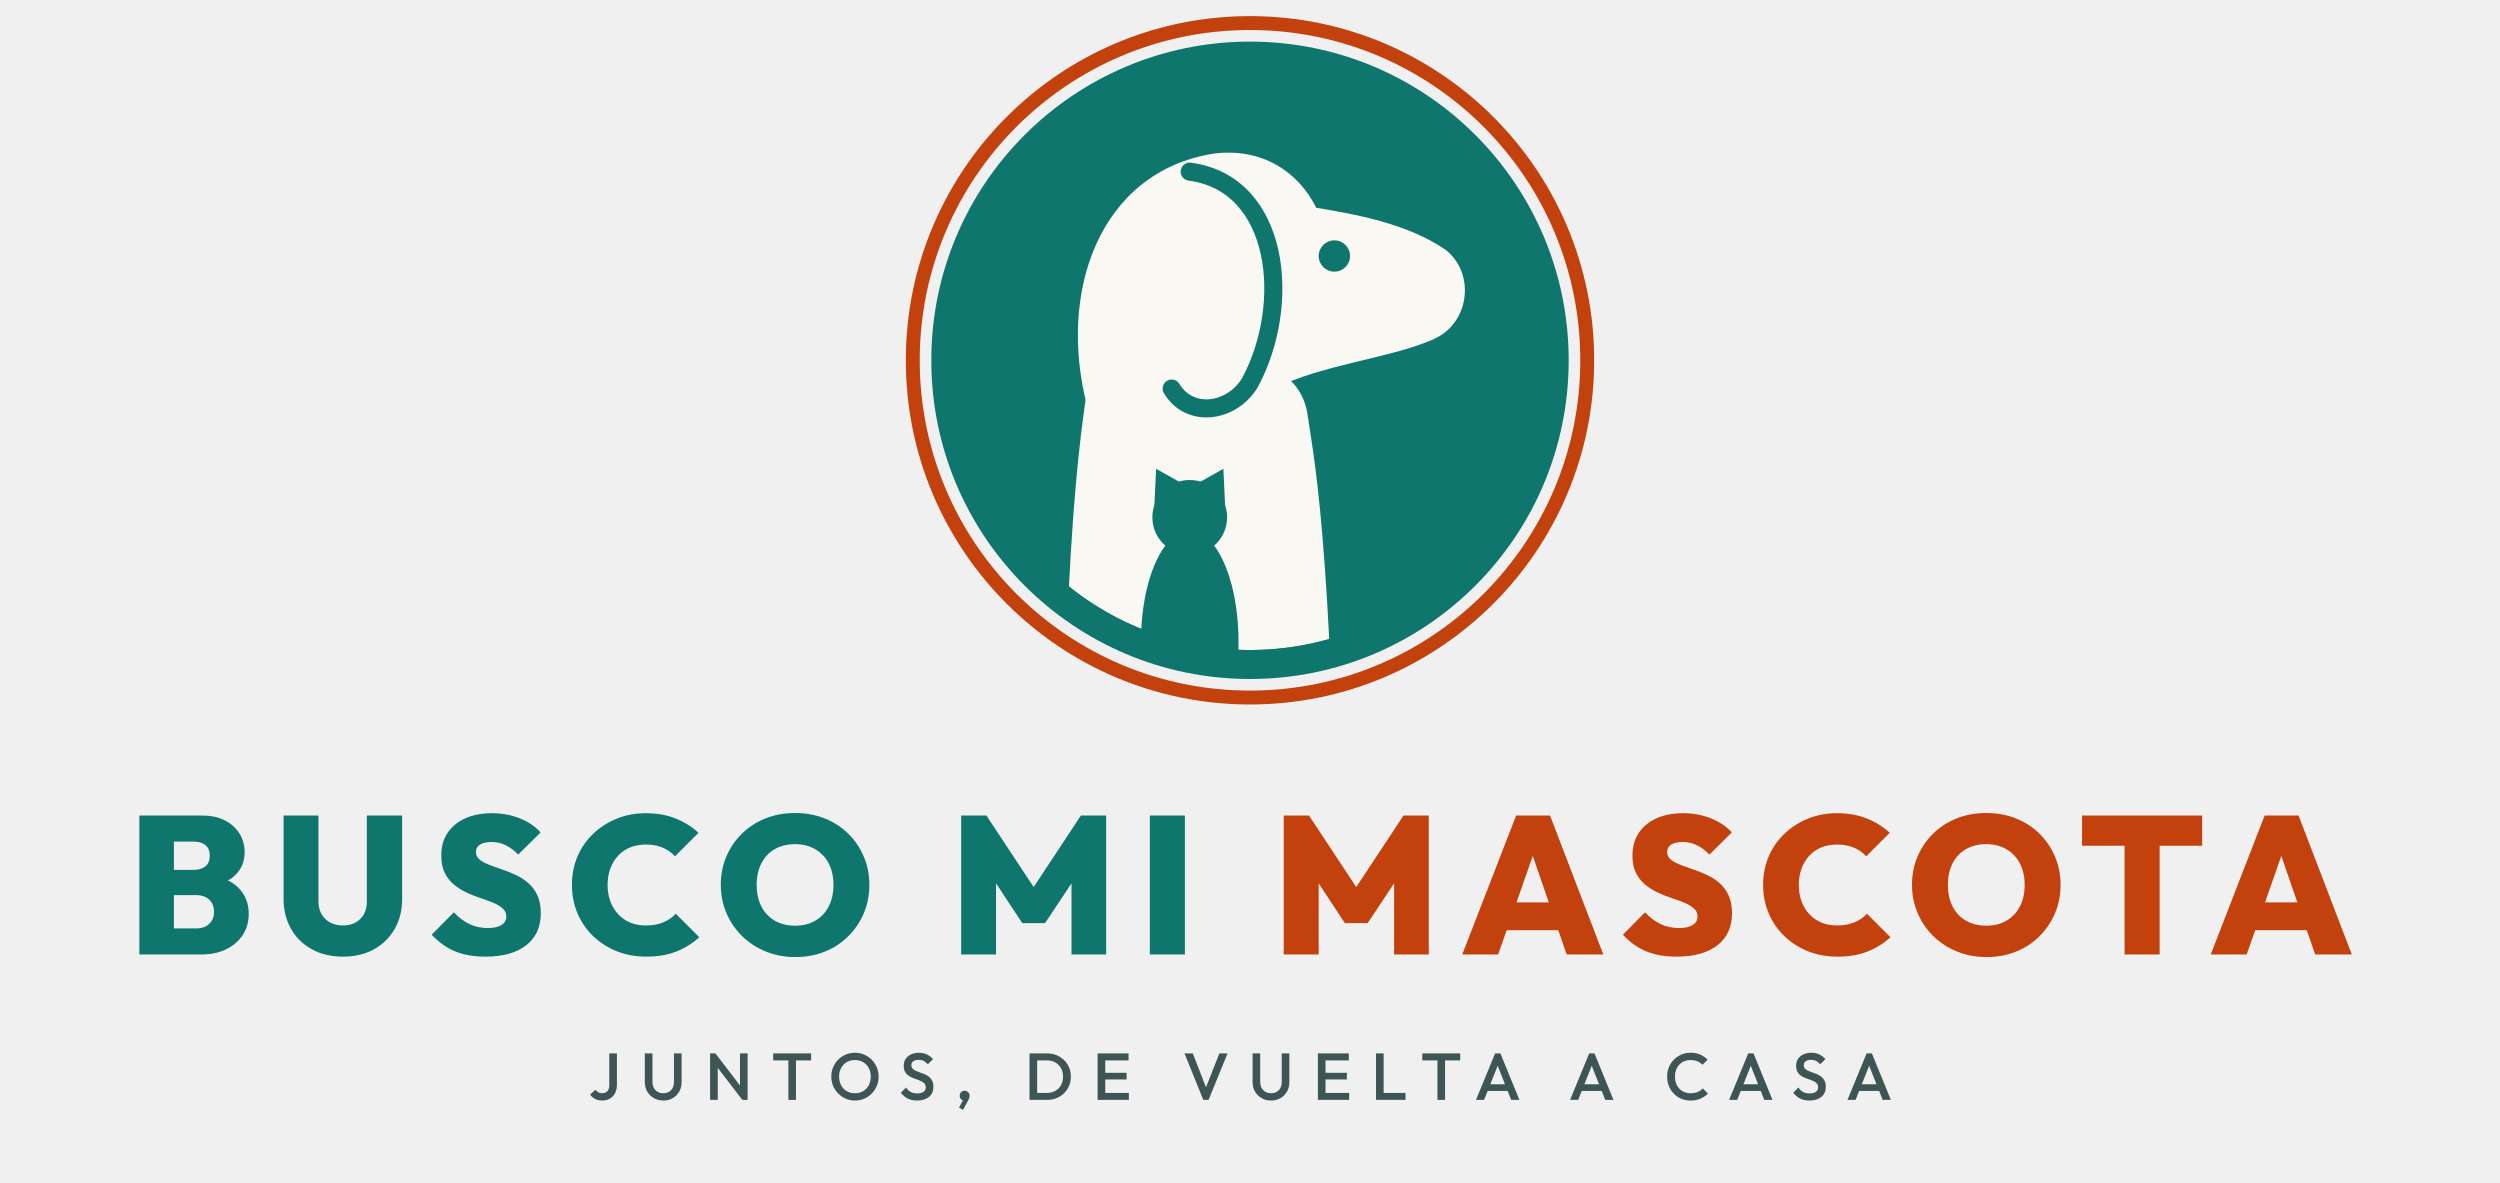
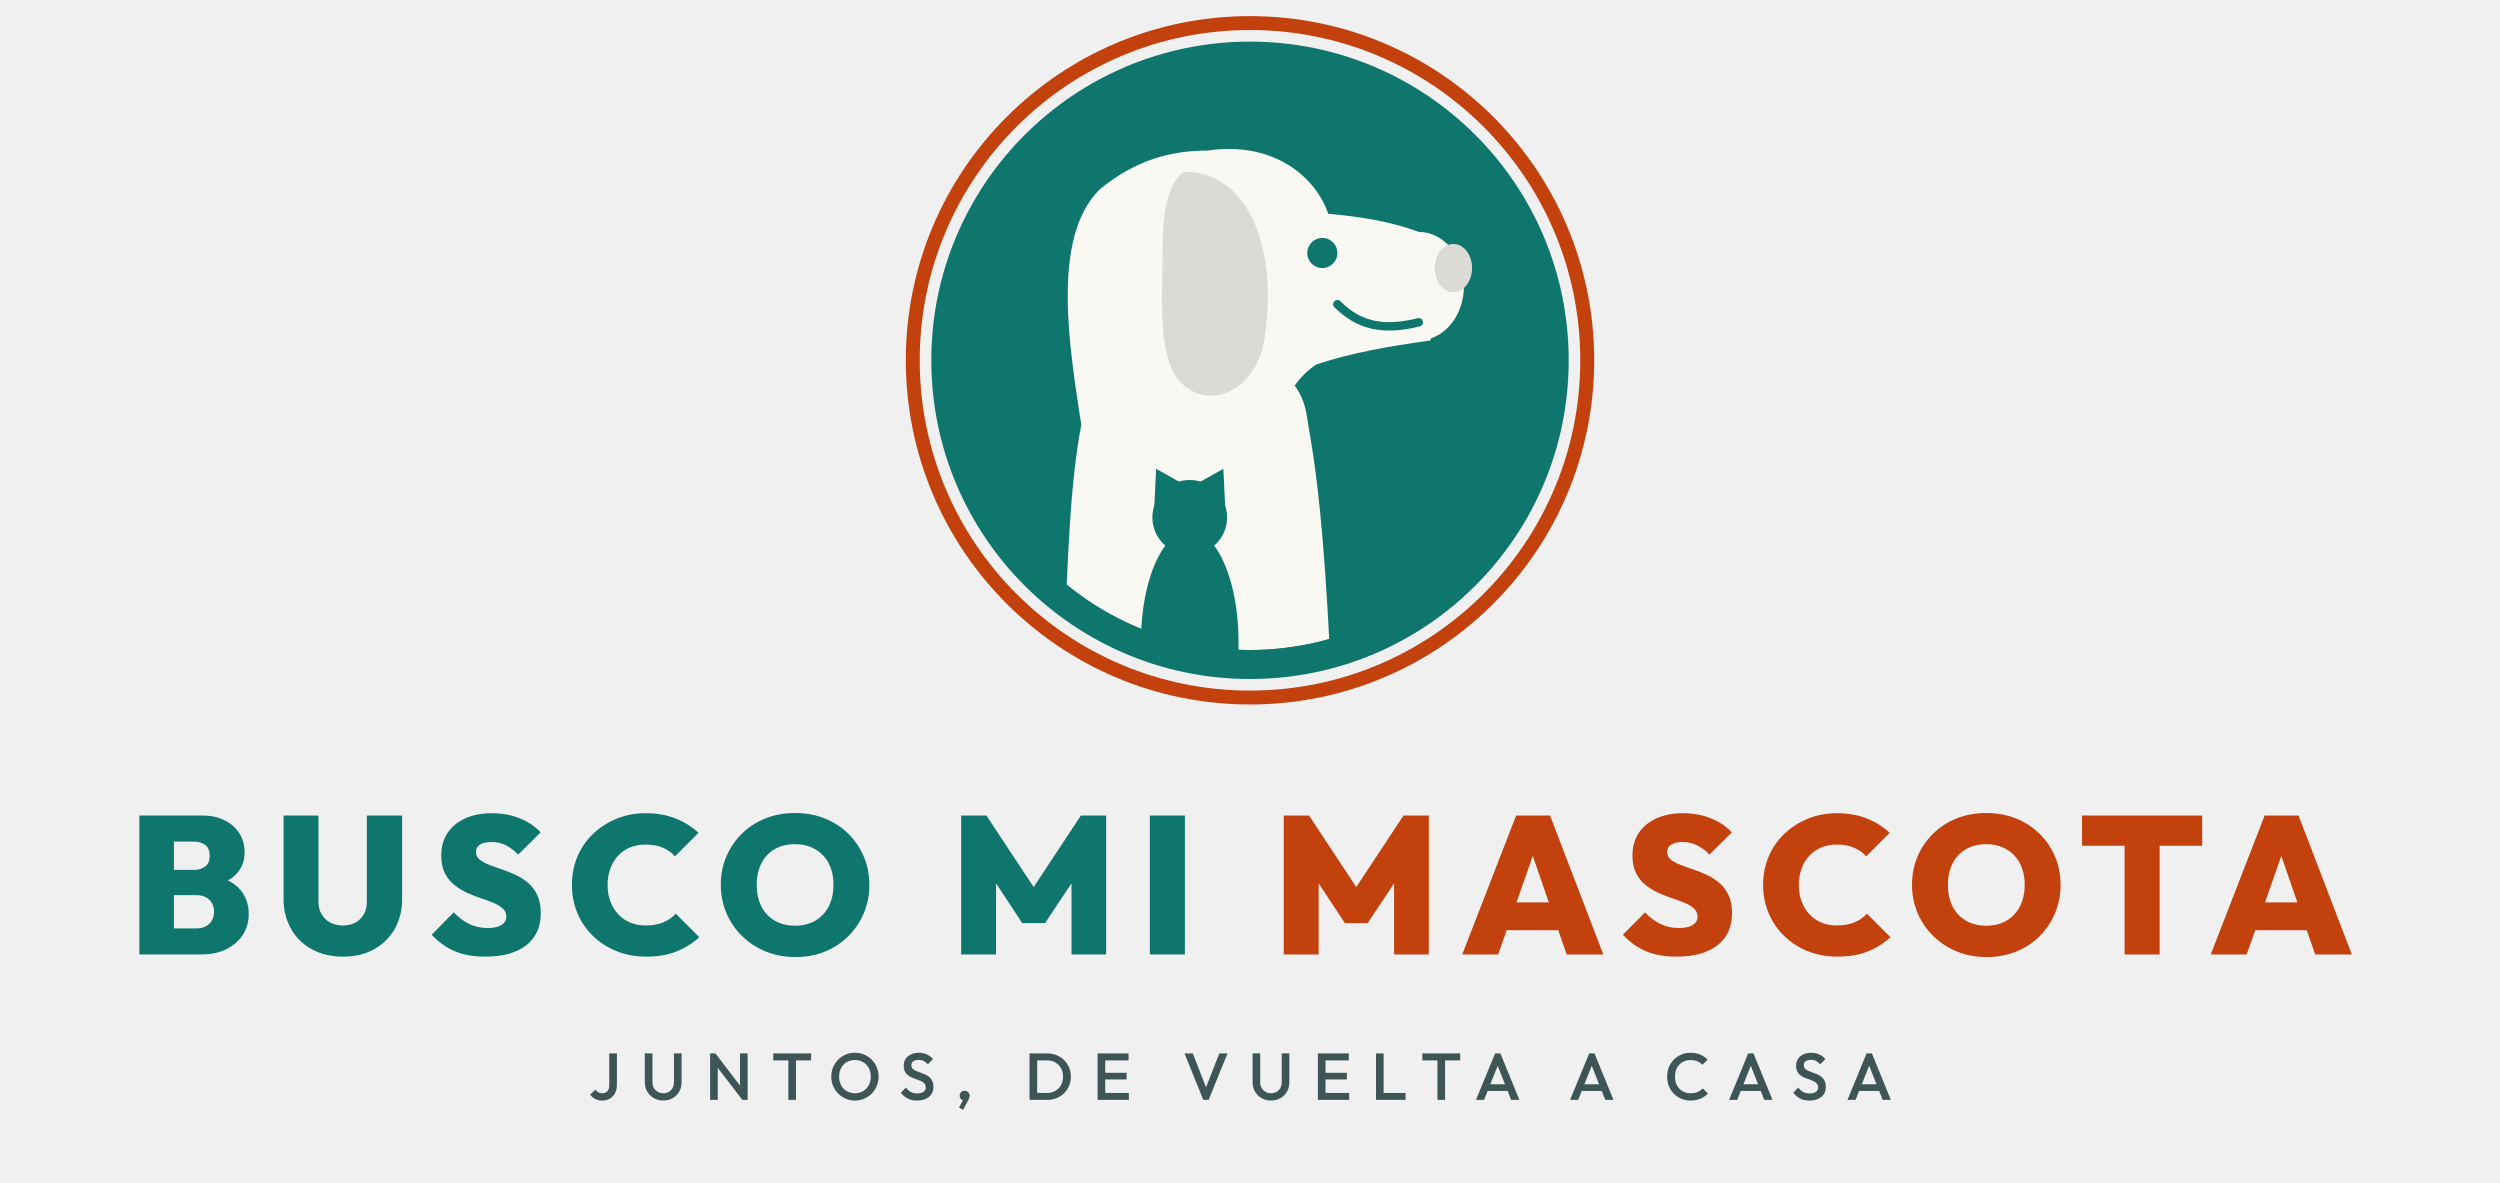
<svg xmlns="http://www.w3.org/2000/svg" viewBox="0 0 791 374" width="791" height="374" role="img" aria-label="Busco mi mascota. Juntos, de vuelta a casa">
  <g transform="translate(285.5 4) scale(1.833333)">
    <defs>
      <mask id="k6" maskUnits="userSpaceOnUse" x="-20" y="-20" width="260" height="360">
        <rect x="-20" y="-20" width="260" height="360" fill="#fff" />
-         <path d="M92 40 C122 44 126 84 112 110 C106 120 92 122 86 112" fill="none" stroke="#000" stroke-width="6" stroke-linecap="round" />
-         <circle cx="140" cy="68" r="5.2" fill="#000" />
+         <circle cx="136" cy="67" r="5" fill="#000" />
+         <path d="M168 90 C156 93 148 91 141 84" fill="none" stroke="#000" stroke-width="2.8" stroke-linecap="round" />
        <g transform="translate(92 200) scale(.62) translate(-30 -100)">
          <g fill="#000">
            <circle cx="30" cy="27" r="20" />
            <path d="M11 22 L12 1 L28 10 Z" />
            <path d="M49 22 L48 1 L32 10 Z" />
            <path d="M17 42 C8 54 3 76 4 100 L56 100 C57 76 52 54 43 42 Z" />
          </g>
        </g>
      </mask>
      <clipPath id="k7">
        <circle cx="60" cy="60" r="50" />
      </clipPath>
    </defs>
    <circle cx="60" cy="60" r="55" fill="#0f766e" />
    <circle cx="60" cy="60" r="58.2" fill="none" stroke="#c2410c" stroke-width="2.4" />
    <g clip-path="url(#k7)">
      <g transform="translate(60 68) scale(.52) translate(-112 -118)">
        <g mask="url(#k6)">
          <g fill="#faf8f3">
-             <path d="M58 118 C48 80 62 40 100 34 C116 32 128 40 134 52 C146 54 164 57 177 66 C187 74 185 91 172 96 C158 102 136 104 120 112 L112 130 Z" />
-             <path d="M60 100 C54 134 50 168 48 330 L142 330 C140 168 134 140 131 120 C130 114 126 108 120 106 L100 96 Z" />
+             <path d="M56 124 C52 98 46 62 62 46 C74 36 86 33 98 33 C118 30 133 40 138 54 C150 55 160 57 168 60 L172 96 C158 98 146 100 134 104 C128 108 124 114 122 122 L100 134 Z" />
+             <ellipse cx="168" cy="78" rx="15" ry="18" />
+             <path d="M56 124 C52 146 50 170 48 330 L142 330 C140 168 134 140 131 122 C130 114 126 108 120 106 L100 96 Z" />
+             <ellipse cx="179.5" cy="72" rx="6.2" ry="8" fill="#dcdad6" />
+             <path fill="#dcdad6" d="M90 40 C112 40 121 66 117 94 C115 112 99 120 89 110 C81 102 83 80 83 66 C83 52 85 44 90 40 Z" />
          </g>
        </g>
      </g>
    </g>
  </g>
  <path fill="#0f766e" d="M63.63 302L44.1 302L44.1 258.04L64.07 258.04Q68.16 258.04 71.17 259.59Q74.17 261.14 75.78 263.75Q77.4 266.35 77.4 269.64L77.4 269.64Q77.4 274.04 74.42 276.89L74.42 276.89Q73.43 277.88 72.13 278.56L72.13 278.56Q73.99 279.49 75.35 280.8L75.35 280.8Q78.7 284.14 78.7 289.17L78.7 289.17Q78.7 292.89 76.84 295.77Q74.98 298.65 71.6 300.33Q68.22 302 63.63 302L63.63 302M62.08 283.21L55.02 283.21L55.02 293.75L62.08 293.75Q64.69 293.75 66.21 292.3Q67.72 290.84 67.72 288.48L67.72 288.48Q67.72 286.93 67.04 285.73Q66.36 284.52 65.09 283.87Q63.82 283.21 62.08 283.21L62.08 283.21M61.4 266.29L55.02 266.29L55.02 275.22L61.4 275.22Q63.57 275.22 64.97 274.13Q66.36 273.05 66.36 270.75Q66.36 268.46 64.97 267.37Q63.57 266.29 61.4 266.29L61.4 266.29M108.51 302.68L108.51 302.68Q102.93 302.68 98.68 300.36Q94.43 298.03 92.08 293.88Q89.72 289.72 89.72 284.45L89.72 284.45L89.72 258.04L100.76 258.04L100.76 285.26Q100.76 287.62 101.78 289.32Q102.8 291.03 104.57 291.93Q106.34 292.82 108.51 292.82L108.51 292.82Q110.74 292.82 112.41 291.93Q114.09 291.03 115.08 289.35Q116.07 287.68 116.07 285.32L116.07 285.32L116.07 258.04L127.23 258.04L127.23 284.52Q127.23 289.79 124.88 293.91Q122.52 298.03 118.33 300.36Q114.15 302.68 108.51 302.68M153.57 302.68L153.57 302.68Q148.05 302.68 143.99 301.01Q139.93 299.33 136.58 295.74L136.58 295.74L143.58 288.67Q145.88 291.09 148.48 292.36Q151.09 293.63 154.37 293.63L154.37 293.63Q157.16 293.63 158.68 292.67Q160.2 291.71 160.2 290.03L160.2 290.03Q160.2 288.48 159.08 287.46Q157.97 286.44 156.14 285.66Q154.31 284.89 152.11 284.18Q149.91 283.46 147.71 282.44Q145.51 281.42 143.68 279.93Q141.85 278.44 140.73 276.21Q139.62 273.98 139.62 270.69L139.62 270.69Q139.62 266.47 141.63 263.5Q143.65 260.52 147.24 258.91Q150.84 257.3 155.61 257.3L155.61 257.3Q160.39 257.3 164.42 258.91Q168.45 260.52 171.05 263.37L171.05 263.37L163.98 270.38Q162 268.4 159.95 267.4Q157.91 266.41 155.49 266.41L155.49 266.41Q153.19 266.41 151.89 267.22Q150.59 268.02 150.59 269.51L150.59 269.51Q150.59 271 151.71 271.93Q152.82 272.86 154.65 273.57Q156.48 274.29 158.68 275.03Q160.88 275.77 163.05 276.77Q165.22 277.76 167.05 279.31Q168.88 280.86 170 283.21Q171.11 285.57 171.11 288.92L171.11 288.92Q171.11 295.49 166.49 299.09Q161.88 302.68 153.57 302.68M204.46 302.68L204.46 302.68Q199.43 302.68 195.16 300.98Q190.88 299.27 187.68 296.2Q184.49 293.13 182.72 288.98Q180.96 284.83 180.96 279.99L180.96 279.99Q180.96 275.09 182.72 270.97Q184.49 266.85 187.68 263.81Q190.88 260.77 195.12 259.03Q199.37 257.3 204.33 257.3L204.33 257.3Q209.54 257.3 213.69 258.94Q217.85 260.58 221.01 263.5L221.01 263.5L213.57 270.94Q212.02 269.2 209.72 268.21Q207.43 267.22 204.33 267.22L204.33 267.22Q201.66 267.22 199.46 268.09Q197.26 268.95 195.65 270.66Q194.04 272.36 193.14 274.72Q192.24 277.08 192.24 279.99L192.24 279.99Q192.24 282.9 193.14 285.26Q194.04 287.62 195.65 289.32Q197.26 291.03 199.46 291.93Q201.66 292.82 204.33 292.82L204.33 292.82Q207.43 292.82 209.79 291.86Q212.14 290.9 213.82 289.1L213.82 289.1L221.26 296.54Q218.03 299.46 213.97 301.07Q209.91 302.68 204.46 302.68M251.69 302.81L251.69 302.81Q246.6 302.81 242.32 301.07Q238.05 299.33 234.85 296.23Q231.66 293.13 229.86 288.95Q228.06 284.76 228.06 279.93L228.06 279.93Q228.06 275.09 229.83 270.97Q231.6 266.85 234.76 263.75Q237.92 260.65 242.2 258.94Q246.48 257.24 251.56 257.24L251.56 257.24Q256.64 257.24 260.92 258.94Q265.2 260.65 268.36 263.75Q271.53 266.85 273.29 271Q275.06 275.15 275.06 279.99L275.06 279.99Q275.06 284.83 273.29 288.98Q271.53 293.13 268.36 296.26Q265.2 299.4 260.95 301.1Q256.71 302.81 251.69 302.81M251.56 292.89L251.56 292.89Q255.28 292.89 258.01 291.27Q260.74 289.66 262.23 286.75Q263.71 283.83 263.71 279.93L263.71 279.93Q263.71 277.08 262.88 274.72Q262.04 272.36 260.43 270.66Q258.81 268.95 256.58 268.02Q254.35 267.09 251.56 267.09L251.56 267.09Q247.84 267.09 245.11 268.68Q242.39 270.26 240.9 273.17Q239.41 276.08 239.41 279.93L239.41 279.93Q239.41 282.9 240.25 285.29Q241.08 287.68 242.7 289.38Q244.31 291.09 246.54 291.99Q248.77 292.89 251.56 292.89M315.15 302L304.11 302L304.11 258.04L312.11 258.04L327.05 280.67L341.99 258.04L349.99 258.04L349.99 302L339.02 302L339.02 279.49L330.65 292.08L323.45 292.08L315.15 279.49L315.15 302M374.9 302L363.8 302L363.8 258.04L374.9 258.04L374.9 302" />
  <path fill="#c2410c" d="M417.22 302L406.18 302L406.18 258.04L414.18 258.04L429.12 280.67L444.06 258.04L452.06 258.04L452.06 302L441.09 302L441.09 279.49L432.72 292.08L425.53 292.08L417.22 279.49L417.22 302M474 302L462.65 302L479.7 258.04L490.43 258.04L507.29 302L495.7 302L493.03 294.31L476.72 294.31L474 302M479.82 285.51L490.05 285.51L484.97 270.81L479.82 285.51M530.46 302.68L530.46 302.68Q524.95 302.68 520.88 301.01Q516.82 299.33 513.48 295.74L513.48 295.74L520.48 288.67Q522.78 291.09 525.38 292.36Q527.98 293.63 531.27 293.63L531.27 293.63Q534.06 293.63 535.58 292.67Q537.1 291.71 537.1 290.03L537.1 290.03Q537.1 288.48 535.98 287.46Q534.87 286.44 533.04 285.66Q531.21 284.89 529.01 284.18Q526.81 283.46 524.6 282.44Q522.4 281.42 520.57 279.93Q518.75 278.44 517.63 276.21Q516.51 273.98 516.51 270.69L516.51 270.69Q516.51 266.47 518.53 263.5Q520.54 260.52 524.14 258.91Q527.74 257.3 532.51 257.3L532.51 257.3Q537.28 257.3 541.31 258.91Q545.34 260.52 547.95 263.37L547.95 263.37L540.88 270.38Q538.9 268.4 536.85 267.4Q534.8 266.41 532.39 266.41L532.39 266.41Q530.09 266.41 528.79 267.22Q527.49 268.02 527.49 269.51L527.49 269.51Q527.49 271 528.6 271.93Q529.72 272.86 531.55 273.57Q533.38 274.29 535.58 275.03Q537.78 275.77 539.95 276.77Q542.12 277.76 543.95 279.31Q545.78 280.86 546.89 283.21Q548.01 285.57 548.01 288.92L548.01 288.92Q548.01 295.49 543.39 299.09Q538.77 302.68 530.46 302.68M581.35 302.68L581.35 302.68Q576.33 302.68 572.05 300.98Q567.77 299.27 564.58 296.2Q561.39 293.13 559.62 288.98Q557.85 284.83 557.85 279.99L557.85 279.99Q557.85 275.09 559.62 270.97Q561.39 266.85 564.58 263.81Q567.77 260.77 572.02 259.03Q576.27 257.3 581.23 257.3L581.23 257.3Q586.44 257.3 590.59 258.94Q594.74 260.58 597.91 263.5L597.91 263.5L590.47 270.94Q588.92 269.2 586.62 268.21Q584.33 267.22 581.23 267.22L581.23 267.22Q578.56 267.22 576.36 268.09Q574.16 268.95 572.55 270.66Q570.94 272.36 570.04 274.72Q569.14 277.08 569.14 279.99L569.14 279.99Q569.14 282.9 570.04 285.26Q570.94 287.62 572.55 289.32Q574.16 291.03 576.36 291.93Q578.56 292.82 581.23 292.82L581.23 292.82Q584.33 292.82 586.68 291.86Q589.04 290.9 590.71 289.1L590.71 289.1L598.15 296.54Q594.93 299.46 590.87 301.07Q586.81 302.68 581.35 302.68M628.58 302.81L628.58 302.81Q623.5 302.81 619.22 301.07Q614.94 299.33 611.75 296.23Q608.56 293.13 606.76 288.95Q604.96 284.76 604.96 279.93L604.96 279.93Q604.96 275.09 606.73 270.97Q608.49 266.85 611.66 263.75Q614.82 260.65 619.1 258.94Q623.37 257.24 628.46 257.24L628.46 257.24Q633.54 257.24 637.82 258.94Q642.1 260.65 645.26 263.75Q648.42 266.85 650.19 271Q651.96 275.15 651.96 279.99L651.96 279.99Q651.96 284.83 650.19 288.98Q648.42 293.13 645.26 296.26Q642.1 299.4 637.85 301.1Q633.6 302.81 628.58 302.81M628.46 292.89L628.46 292.89Q632.18 292.89 634.91 291.27Q637.63 289.66 639.12 286.75Q640.61 283.83 640.61 279.93L640.61 279.93Q640.61 277.08 639.77 274.72Q638.94 272.36 637.32 270.66Q635.71 268.95 633.48 268.02Q631.25 267.09 628.46 267.09L628.46 267.09Q624.74 267.09 622.01 268.68Q619.28 270.26 617.79 273.17Q616.31 276.08 616.31 279.93L616.31 279.93Q616.31 282.9 617.14 285.29Q617.98 287.68 619.59 289.38Q621.2 291.09 623.44 291.99Q625.67 292.89 628.46 292.89M683.31 302L672.22 302L672.22 267.59L658.76 267.59L658.76 258.04L696.77 258.04L696.77 267.59L683.31 267.59L683.31 302M710.83 302L699.48 302L716.53 258.04L727.26 258.04L744.12 302L732.53 302L729.86 294.31L713.56 294.31L710.83 302M716.66 285.51L726.89 285.51L721.8 270.81L716.66 285.51" />
  <path fill="#3d5655" d="M190.59 348.21L190.59 348.21Q189.31 348.21 188.31 347.7Q187.31 347.18 186.71 346.32L186.71 346.32L188.41 344.77Q188.76 345.31 189.31 345.61Q189.86 345.9 190.51 345.9L190.51 345.9Q191.22 345.9 191.72 345.61Q192.23 345.31 192.5 344.77Q192.77 344.22 192.77 343.46L192.77 343.46L192.77 333.3L195.19 333.3L195.19 343.27Q195.19 344.75 194.61 345.86Q194.03 346.97 193.01 347.59Q191.98 348.21 190.59 348.21M209.86 348.21L209.86 348.21Q208.2 348.21 206.88 347.45Q205.56 346.7 204.79 345.39Q204.02 344.07 204.02 342.41L204.02 342.41L204.02 333.3L206.44 333.3L206.44 342.39Q206.44 343.46 206.89 344.25Q207.34 345.04 208.12 345.47Q208.9 345.9 209.86 345.9L209.86 345.9Q210.85 345.9 211.61 345.47Q212.36 345.04 212.8 344.25Q213.24 343.46 213.24 342.41L213.24 342.41L213.24 333.3L215.66 333.3L215.66 342.44Q215.66 344.09 214.9 345.4Q214.15 346.7 212.84 347.45Q211.54 348.21 209.86 348.21M227.1 348L224.68 348L224.68 333.3L226.36 333.3L234.13 343.44L234.13 333.3L236.55 333.3L236.55 348L234.87 348L227.1 337.86L227.1 348M251.85 348L249.44 348L249.44 335.5L244.65 335.5L244.65 333.3L256.64 333.3L256.64 335.5L251.85 335.5L251.85 348M270.53 348.21L270.53 348.21Q268.96 348.21 267.59 347.62Q266.23 347.03 265.2 345.99Q264.17 344.95 263.59 343.58Q263.02 342.2 263.02 340.63L263.02 340.63Q263.02 339.05 263.59 337.69Q264.17 336.32 265.19 335.28Q266.21 334.25 267.56 333.67Q268.92 333.09 270.49 333.09L270.49 333.09Q272.07 333.09 273.42 333.67Q274.78 334.25 275.81 335.28Q276.83 336.32 277.41 337.7Q277.99 339.07 277.99 340.65L277.99 340.65Q277.99 342.23 277.41 343.6Q276.83 344.98 275.82 346Q274.8 347.03 273.44 347.62Q272.09 348.21 270.53 348.21M270.49 345.9L270.49 345.9Q271.98 345.9 273.11 345.23Q274.23 344.56 274.87 343.37Q275.51 342.18 275.51 340.63L275.51 340.63Q275.51 339.47 275.14 338.52Q274.78 337.56 274.1 336.86Q273.43 336.16 272.52 335.78Q271.61 335.4 270.49 335.4L270.49 335.4Q269.02 335.4 267.9 336.06Q266.78 336.72 266.14 337.9Q265.49 339.07 265.49 340.63L265.49 340.63Q265.49 341.78 265.86 342.76Q266.23 343.74 266.89 344.43Q267.55 345.12 268.48 345.51Q269.4 345.9 270.49 345.9M290.16 348.21L290.16 348.21Q288.42 348.21 287.2 347.58Q285.98 346.95 285.02 345.73L285.02 345.73L286.66 344.09Q287.27 344.98 288.11 345.47Q288.95 345.96 290.25 345.96L290.25 345.96Q291.47 345.96 292.19 345.46Q292.91 344.95 292.91 344.07L292.91 344.07Q292.91 343.34 292.54 342.88Q292.16 342.41 291.54 342.11Q290.92 341.81 290.17 341.56Q289.43 341.32 288.68 341.02Q287.94 340.71 287.32 340.25Q286.7 339.79 286.32 339.05Q285.94 338.32 285.94 337.19L285.94 337.19Q285.94 335.88 286.58 334.97Q287.22 334.06 288.32 333.57Q289.41 333.09 290.75 333.09L290.75 333.09Q292.2 333.09 293.35 333.66Q294.49 334.22 295.2 335.11L295.2 335.11L293.57 336.74Q292.94 336.03 292.25 335.68Q291.57 335.34 290.69 335.34L290.69 335.34Q289.6 335.34 288.98 335.78Q288.36 336.22 288.36 337.02L288.36 337.02Q288.36 337.69 288.74 338.1Q289.11 338.51 289.73 338.79Q290.35 339.07 291.1 339.33Q291.84 339.58 292.59 339.89Q293.33 340.21 293.95 340.7Q294.57 341.2 294.95 341.97Q295.33 342.75 295.33 343.93L295.33 343.93Q295.33 345.9 293.93 347.06Q292.54 348.21 290.16 348.21M304.71 351.15L303.43 350.46L304.67 348.13Q304.33 348.04 304.06 347.75L304.06 347.75Q303.64 347.35 303.64 346.72L303.64 346.72Q303.64 346.05 304.09 345.57Q304.54 345.1 305.21 345.1L305.21 345.1Q305.84 345.1 306.32 345.57Q306.79 346.05 306.79 346.72L306.79 346.72Q306.79 346.99 306.67 347.36Q306.56 347.73 306.26 348.29L306.26 348.29L304.71 351.15M331.37 348L325.74 348L325.74 333.3L331.33 333.3Q332.92 333.3 334.29 333.86Q335.65 334.41 336.67 335.41Q337.69 336.41 338.26 337.74Q338.82 339.07 338.82 340.65L338.82 340.65Q338.82 342.2 338.26 343.55Q337.69 344.89 336.68 345.89Q335.67 346.89 334.31 347.44Q332.94 348 331.37 348L331.37 348M331.26 335.5L328.16 335.5L328.16 345.8L331.26 345.8Q332.78 345.8 333.92 345.14Q335.06 344.49 335.71 343.33Q336.35 342.16 336.35 340.63L336.35 340.63Q336.35 339.12 335.69 337.96Q335.04 336.81 333.9 336.16Q332.75 335.5 331.26 335.5L331.26 335.5M357.17 348L347.28 348L347.28 333.3L357.07 333.3L357.07 335.5L349.7 335.5L349.7 339.43L356.46 339.43L356.46 341.55L349.7 341.55L349.7 345.8L357.17 345.8L357.17 348M382.4 348L380.72 348L374.78 333.3L377.4 333.3L381.58 344.03L385.8 333.3L388.39 333.3L382.4 348M402.16 348.21L402.16 348.21Q400.5 348.21 399.17 347.45Q397.85 346.7 397.09 345.39Q396.32 344.07 396.32 342.41L396.32 342.41L396.32 333.3L398.73 333.3L398.73 342.39Q398.73 343.46 399.19 344.25Q399.64 345.04 400.41 345.47Q401.19 345.9 402.16 345.9L402.16 345.9Q403.14 345.9 403.9 345.47Q404.66 345.04 405.1 344.25Q405.54 343.46 405.54 342.41L405.54 342.41L405.54 333.3L407.95 333.3L407.95 342.44Q407.95 344.09 407.2 345.4Q406.44 346.7 405.14 347.45Q403.84 348.21 402.16 348.21M426.87 348L416.98 348L416.98 333.3L426.76 333.3L426.76 335.5L419.39 335.5L419.39 339.43L426.15 339.43L426.15 341.55L419.39 341.55L419.39 345.8L426.87 345.8L426.87 348M444.71 348L435.37 348L435.37 333.3L437.78 333.3L437.78 345.8L444.71 345.8L444.71 348M457.22 348L454.81 348L454.81 335.5L450.02 335.5L450.02 333.3L462.01 333.3L462.01 335.5L457.22 335.5L457.22 348M469.56 348L467 348L473.05 333.3L474.73 333.3L480.74 348L478.13 348L477.02 345.17L470.7 345.17L469.56 348M471.54 343.06L476.18 343.06L473.87 337.21L471.54 343.06M499.33 348L496.77 348L502.82 333.3L504.5 333.3L510.5 348L507.9 348L506.78 345.17L500.46 345.17L499.33 348M501.3 343.06L505.94 343.06L503.63 337.21L501.3 343.06M534.89 348.21L534.89 348.21Q533.3 348.21 531.94 347.63Q530.59 347.06 529.58 346.02Q528.57 344.98 528.02 343.6Q527.48 342.23 527.48 340.65L527.48 340.65Q527.48 339.07 528.02 337.7Q528.57 336.32 529.58 335.3Q530.59 334.27 531.94 333.68Q533.3 333.09 534.89 333.09L534.89 333.09Q536.68 333.09 537.98 333.68Q539.28 334.27 540.29 335.27L540.29 335.27L538.65 336.91Q538 336.2 537.07 335.8Q536.13 335.4 534.89 335.4L534.89 335.4Q533.8 335.4 532.9 335.78Q531.99 336.16 531.33 336.86Q530.67 337.56 530.31 338.53Q529.96 339.5 529.96 340.65L529.96 340.65Q529.96 341.81 530.31 342.77Q530.67 343.74 531.33 344.44Q531.99 345.14 532.9 345.52Q533.8 345.9 534.89 345.9L534.89 345.9Q536.24 345.9 537.17 345.49Q538.1 345.08 538.76 344.37L538.76 344.37L540.39 346Q539.39 347.03 538.02 347.62Q536.66 348.21 534.89 348.21M549.65 348L547.09 348L553.13 333.3L554.81 333.3L560.82 348L558.22 348L557.1 345.17L550.78 345.17L549.65 348M551.62 343.06L556.26 343.06L553.95 337.21L551.62 343.06M572.51 348.21L572.51 348.21Q570.77 348.21 569.55 347.58Q568.33 346.95 567.37 345.73L567.37 345.73L569 344.09Q569.61 344.98 570.45 345.47Q571.29 345.96 572.6 345.96L572.6 345.96Q573.81 345.96 574.54 345.46Q575.26 344.95 575.26 344.07L575.26 344.07Q575.26 343.34 574.88 342.88Q574.51 342.41 573.89 342.11Q573.27 341.81 572.52 341.56Q571.78 341.32 571.03 341.02Q570.29 340.71 569.67 340.25Q569.05 339.79 568.67 339.05Q568.29 338.32 568.29 337.19L568.29 337.19Q568.29 335.88 568.93 334.97Q569.57 334.06 570.66 333.57Q571.76 333.09 573.1 333.09L573.1 333.09Q574.55 333.09 575.69 333.66Q576.84 334.22 577.55 335.11L577.55 335.11L575.91 336.74Q575.28 336.03 574.6 335.68Q573.92 335.34 573.04 335.34L573.04 335.34Q571.94 335.34 571.33 335.78Q570.71 336.22 570.71 337.02L570.71 337.02Q570.71 337.69 571.08 338.1Q571.46 338.51 572.08 338.79Q572.7 339.07 573.45 339.33Q574.19 339.58 574.94 339.89Q575.68 340.21 576.3 340.7Q576.92 341.2 577.3 341.97Q577.68 342.75 577.68 343.93L577.68 343.93Q577.68 345.9 576.28 347.06Q574.88 348.21 572.51 348.21M587.1 348L584.54 348L590.59 333.3L592.27 333.3L598.27 348L595.67 348L594.56 345.17L588.23 345.17L587.1 348M589.07 343.06L593.72 343.06L591.41 337.21L589.07 343.06" />
</svg>
